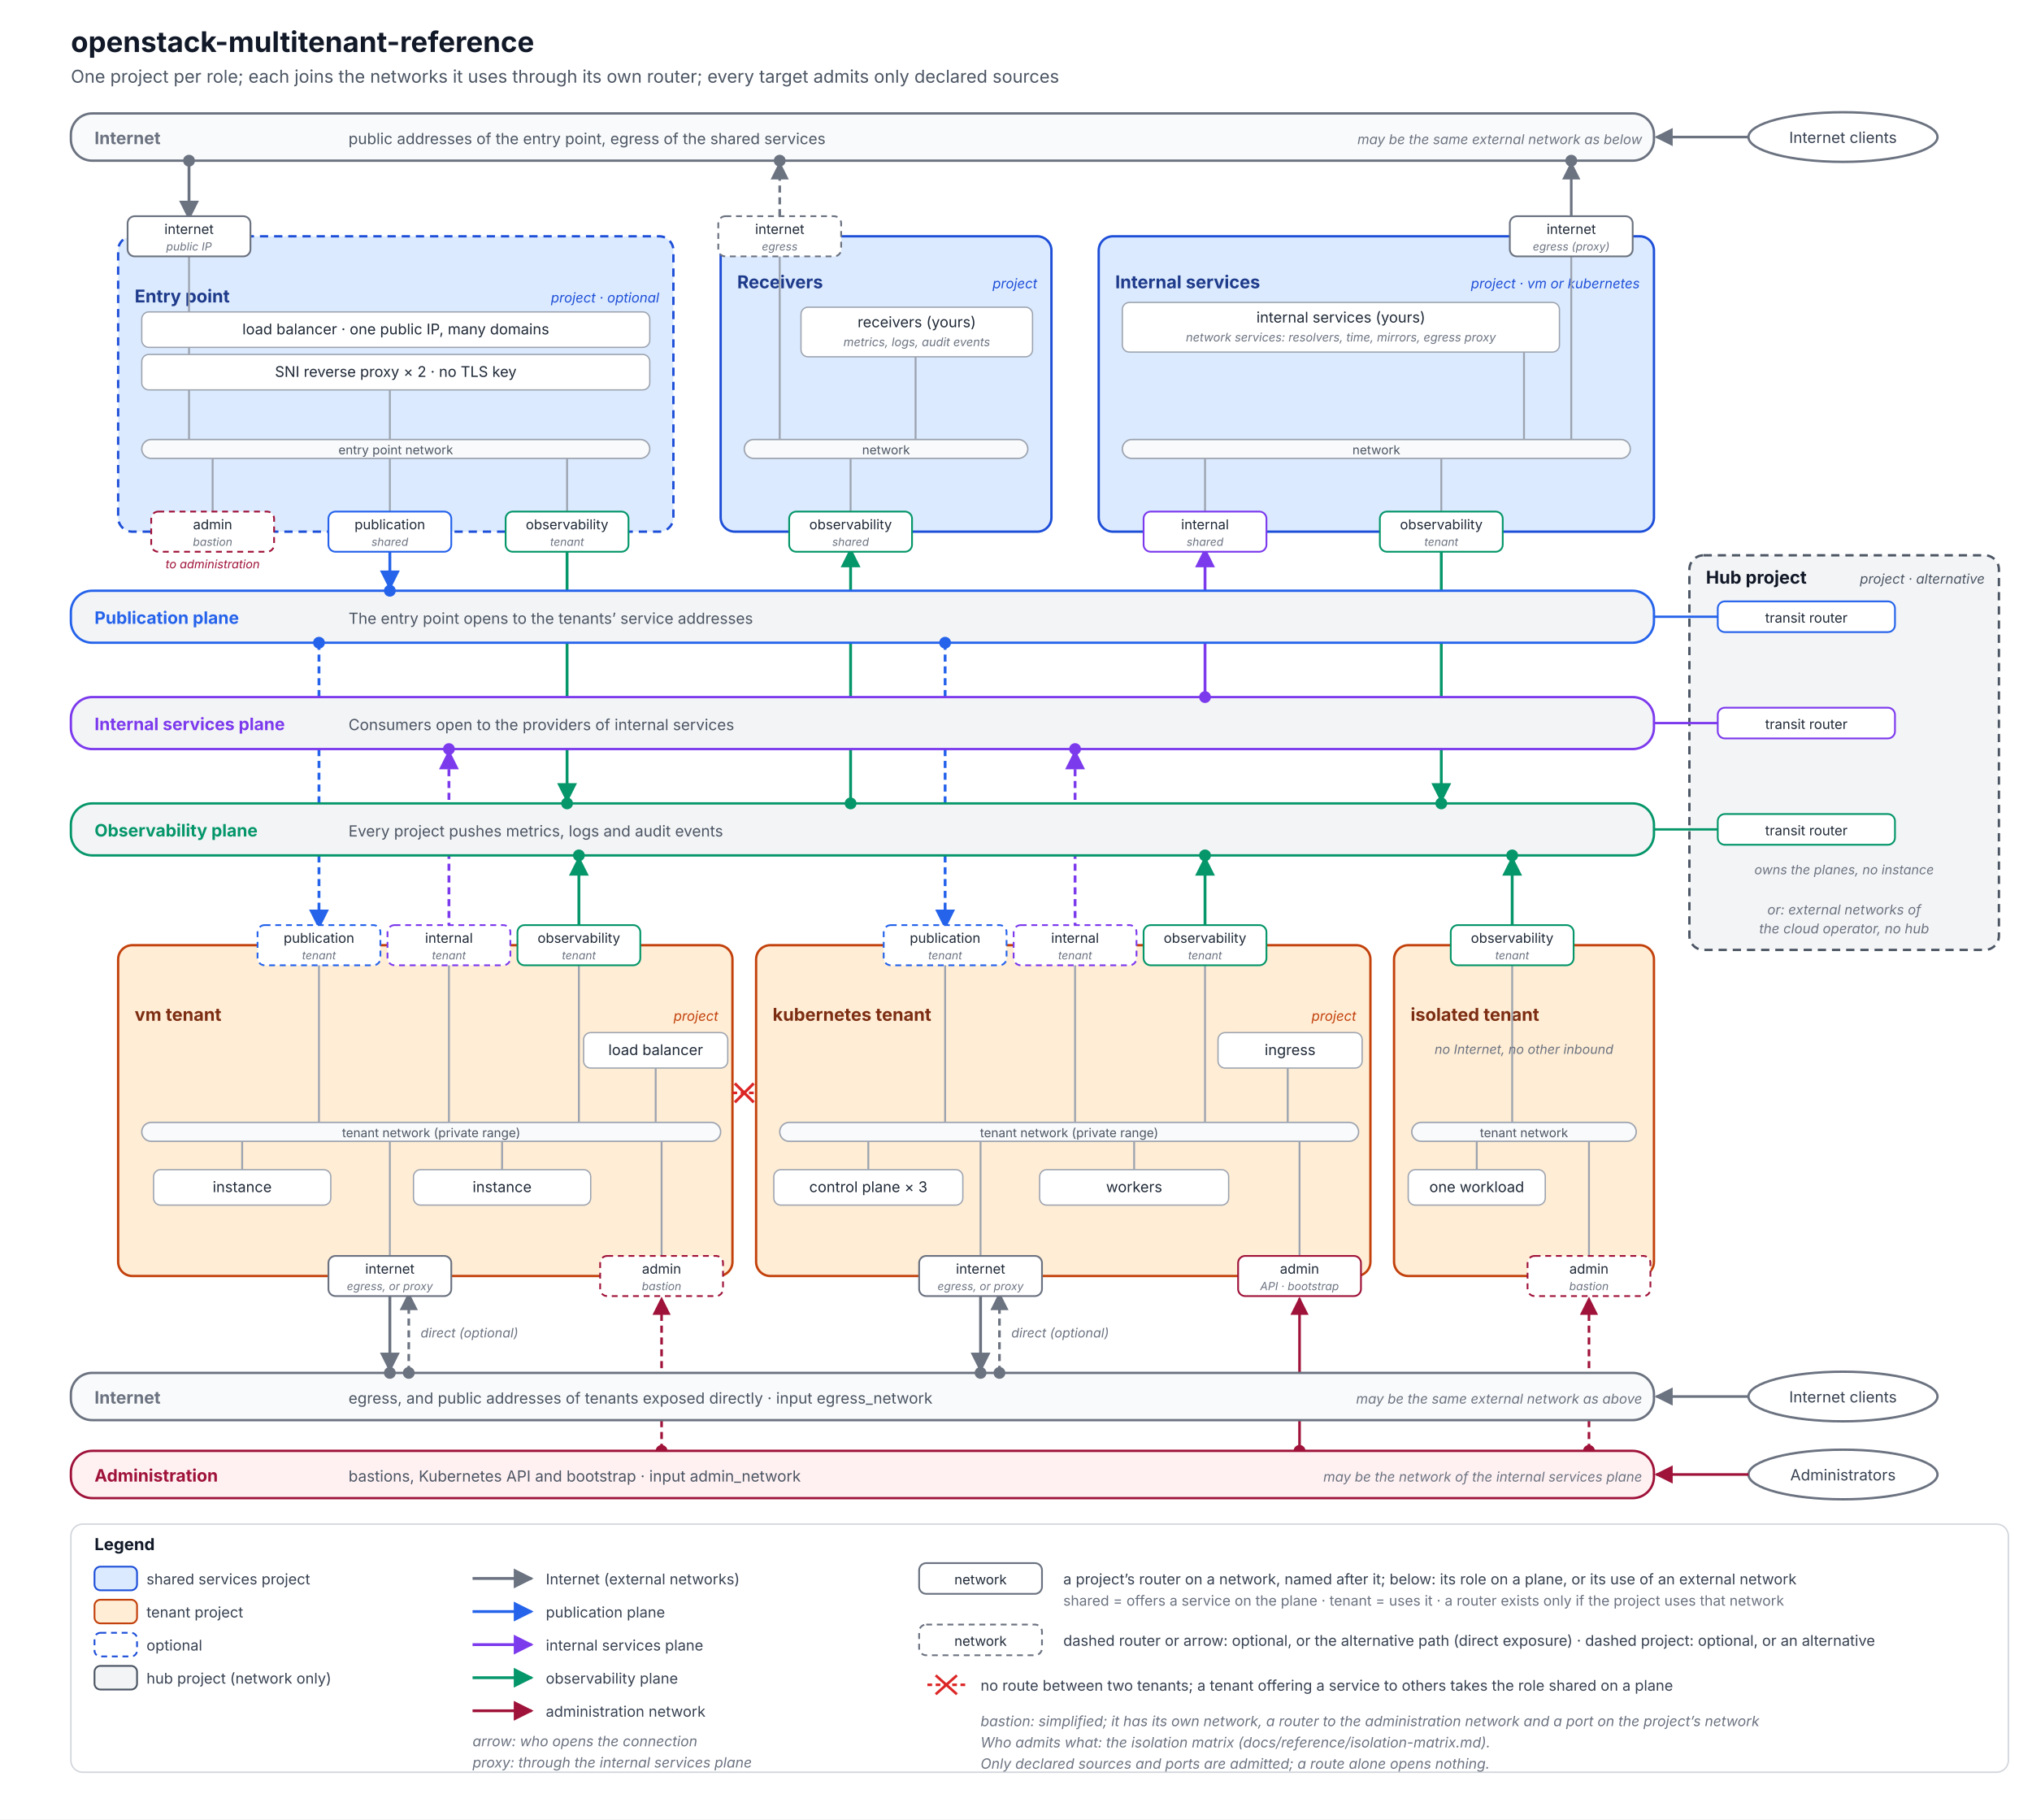
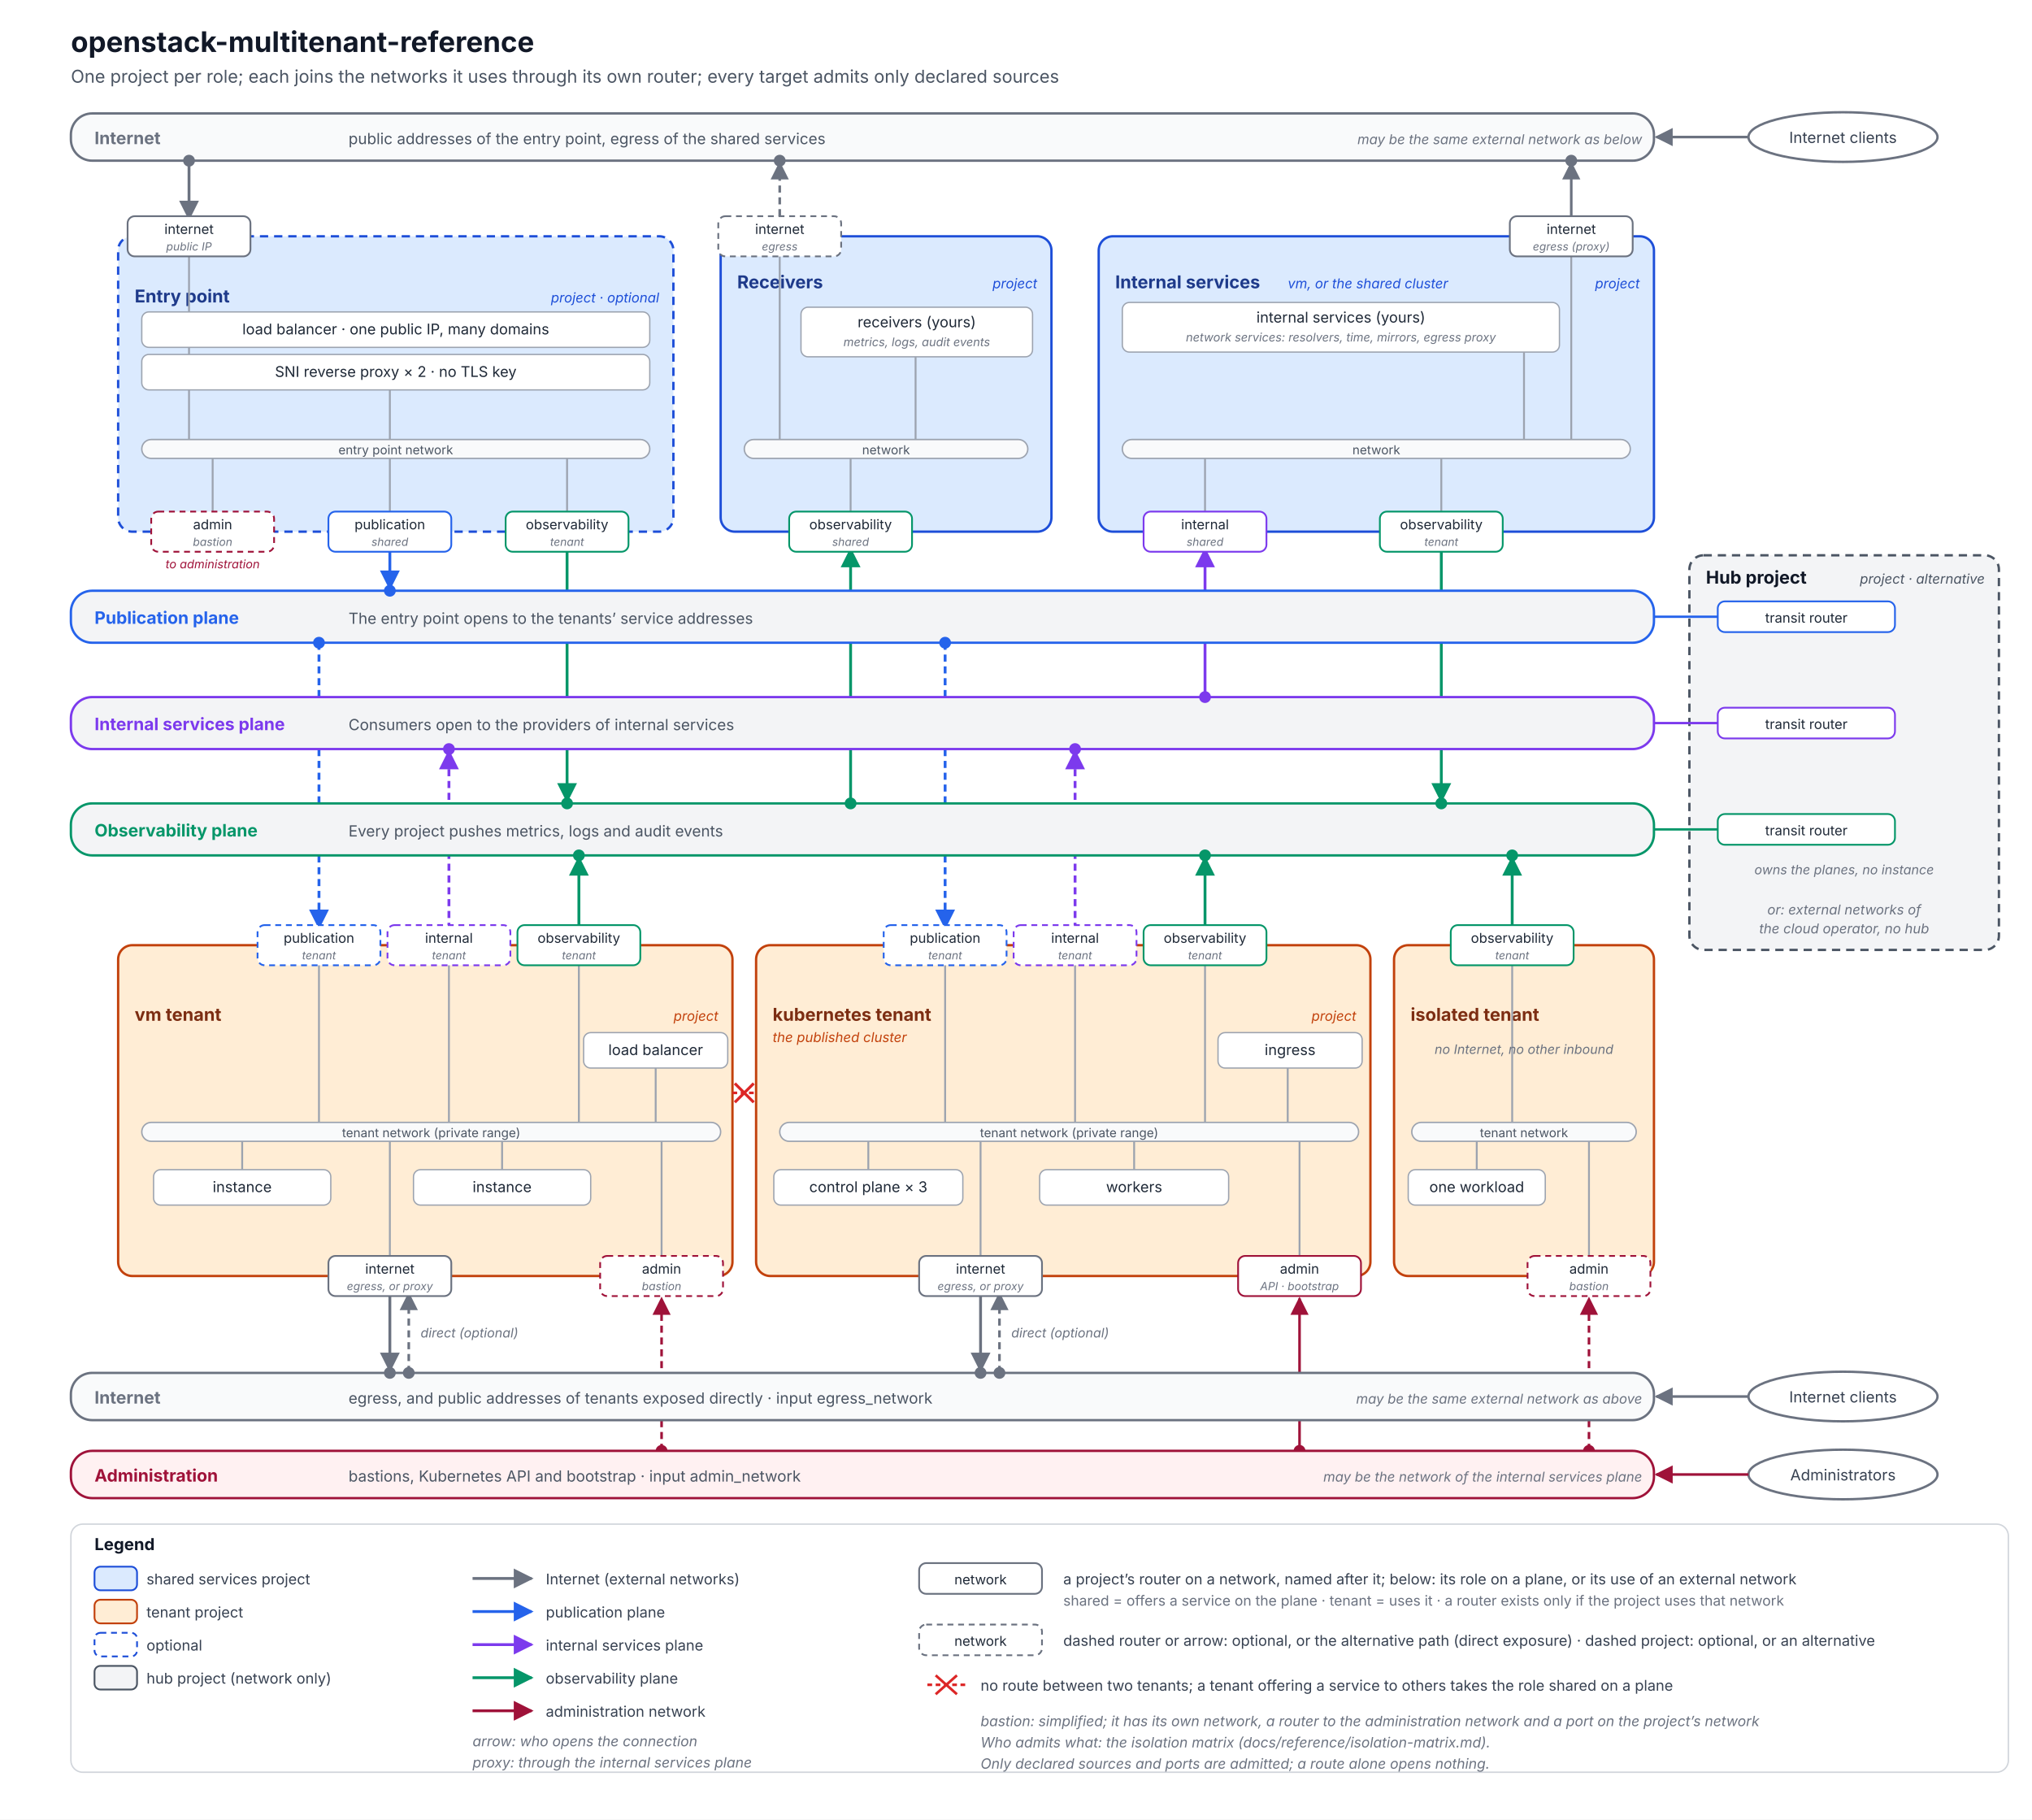
<svg xmlns="http://www.w3.org/2000/svg" viewBox="0 0 1720 1540" width="1720" height="1540" font-family="Inter,'Segoe UI',Helvetica,Arial,'DejaVu Sans',sans-serif">
  <defs>
    <marker id="madm" viewBox="0 0 10 10" refX="9" refY="5" markerWidth="7" markerHeight="7" orient="auto-start-reverse">
      <path d="M0,0 L10,5 L0,10 z" fill="#9f1239" />
    </marker>
    <marker id="mnet" viewBox="0 0 10 10" refX="9" refY="5" markerWidth="7" markerHeight="7" orient="auto-start-reverse">
      <path d="M0,0 L10,5 L0,10 z" fill="#6b7280" />
    </marker>
    <marker id="mpub" viewBox="0 0 10 10" refX="9" refY="5" markerWidth="7" markerHeight="7" orient="auto-start-reverse">
      <path d="M0,0 L10,5 L0,10 z" fill="#2563eb" />
    </marker>
    <marker id="mint" viewBox="0 0 10 10" refX="9" refY="5" markerWidth="7" markerHeight="7" orient="auto-start-reverse">
      <path d="M0,0 L10,5 L0,10 z" fill="#7c3aed" />
    </marker>
    <marker id="mobs" viewBox="0 0 10 10" refX="9" refY="5" markerWidth="7" markerHeight="7" orient="auto-start-reverse">
      <path d="M0,0 L10,5 L0,10 z" fill="#059669" />
    </marker>
    <marker id="mlan" viewBox="0 0 10 10" refX="9" refY="5" markerWidth="7" markerHeight="7" orient="auto-start-reverse">
      <path d="M0,0 L10,5 L0,10 z" fill="#9ca3af" />
    </marker>
    <marker id="mr" viewBox="0 0 10 10" refX="9" refY="5" markerWidth="7" markerHeight="7" orient="auto-start-reverse">
      <path d="M0,0 L10,5 L0,10 z" fill="#dc2626" />
    </marker>
  </defs>
  <rect width="1720" height="1540" fill="#ffffff" />
  <text x="60" y="44" font-size="24" fill="#111827" font-weight="bold" text-anchor="start">openstack-multitenant-reference</text>
  <text x="60" y="70" font-size="15" fill="#4b5563" font-weight="normal" text-anchor="start">One project per role; each joins the networks it uses through its own router; every target admits only declared sources</text>
  <line x1="330" y1="463" x2="330" y2="498" stroke="#2563eb" stroke-width="2.4" marker-end="url(#mpub)" />
  <line x1="480" y1="463" x2="480" y2="678" stroke="#059669" stroke-width="2.4" marker-end="url(#mobs)" />
  <line x1="720" y1="680" x2="720" y2="465" stroke="#059669" stroke-width="2.4" marker-end="url(#mobs)" />
  <line x1="1020" y1="590" x2="1020" y2="465" stroke="#7c3aed" stroke-width="2.4" marker-end="url(#mint)" />
  <line x1="1220" y1="463" x2="1220" y2="678" stroke="#059669" stroke-width="2.4" marker-end="url(#mobs)" />
  <line x1="270" y1="544" x2="270" y2="785" stroke="#2563eb" stroke-width="2.4" stroke-dasharray="6 4" marker-end="url(#mpub)" />
  <line x1="380" y1="787" x2="380" y2="636" stroke="#7c3aed" stroke-width="2.4" stroke-dasharray="6 4" marker-end="url(#mint)" />
  <line x1="490" y1="787" x2="490" y2="726" stroke="#059669" stroke-width="2.4" marker-end="url(#mobs)" />
  <line x1="800" y1="544" x2="800" y2="785" stroke="#2563eb" stroke-width="2.4" stroke-dasharray="6 4" marker-end="url(#mpub)" />
  <line x1="910" y1="787" x2="910" y2="636" stroke="#7c3aed" stroke-width="2.4" stroke-dasharray="6 4" marker-end="url(#mint)" />
  <line x1="1020" y1="787" x2="1020" y2="726" stroke="#059669" stroke-width="2.4" marker-end="url(#mobs)" />
  <line x1="1280" y1="787" x2="1280" y2="726" stroke="#059669" stroke-width="2.4" marker-end="url(#mobs)" />
  <rect x="60" y="96" width="1340" height="40" rx="18" fill="#f9fafb" stroke="#6b7280" stroke-width="2" />
  <text x="80" y="122" font-size="14.5" fill="#6b7280" font-weight="bold" text-anchor="start">Internet</text>
  <text x="295" y="122" font-size="13" fill="#4b5563" font-weight="normal" text-anchor="start">public addresses of the entry point, egress of the shared services</text>
  <line x1="560" y1="1228" x2="560" y2="1099" stroke="#9f1239" stroke-width="2.2" stroke-dasharray="6 4" marker-end="url(#madm)" />
  <circle cx="560" cy="1228" r="5" fill="#9f1239" />
  <line x1="1100" y1="1228" x2="1100" y2="1099" stroke="#9f1239" stroke-width="2.2" marker-end="url(#madm)" />
  <circle cx="1100" cy="1228" r="5" fill="#9f1239" />
  <line x1="1345" y1="1228" x2="1345" y2="1099" stroke="#9f1239" stroke-width="2.2" stroke-dasharray="6 4" marker-end="url(#madm)" />
  <circle cx="1345" cy="1228" r="5" fill="#9f1239" />
  <rect x="60" y="1162" width="1340" height="40" rx="18" fill="#f9fafb" stroke="#6b7280" stroke-width="2" />
  <text x="80" y="1188" font-size="14.5" fill="#6b7280" font-weight="bold" text-anchor="start">Internet</text>
  <text x="295" y="1188" font-size="13" fill="#4b5563" font-weight="normal" text-anchor="start">egress, and public addresses of tenants exposed directly · input egress_network</text>
  <text x="1390" y="122" font-size="11.5" fill="#6b7280" font-weight="normal" text-anchor="end" font-style="italic">may be the same external network as below</text>
  <text x="1390" y="1188" font-size="11.5" fill="#6b7280" font-weight="normal" text-anchor="end" font-style="italic">may be the same external network as above</text>
  <ellipse cx="1560" cy="116" rx="80" ry="21" fill="#ffffff" stroke="#6b7280" stroke-width="2" />
  <text x="1560" y="121" font-size="13" fill="#374151" font-weight="normal" text-anchor="middle">Internet clients</text>
  <line x1="1480" y1="116" x2="1402" y2="116" stroke="#6b7280" stroke-width="2.2" marker-end="url(#mnet)" />
  <ellipse cx="1560" cy="1182" rx="80" ry="21" fill="#ffffff" stroke="#6b7280" stroke-width="2" />
  <text x="1560" y="1187" font-size="13" fill="#374151" font-weight="normal" text-anchor="middle">Internet clients</text>
  <line x1="1480" y1="1182" x2="1402" y2="1182" stroke="#6b7280" stroke-width="2.2" marker-end="url(#mnet)" />
  <line x1="660" y1="183" x2="660" y2="138" stroke="#6b7280" stroke-width="2.2" stroke-dasharray="6 4" marker-end="url(#mnet)" />
  <circle cx="660" cy="136" r="5" fill="#6b7280" />
  <line x1="1330" y1="183" x2="1330" y2="138" stroke="#6b7280" stroke-width="2.2" marker-end="url(#mnet)" />
  <circle cx="1330" cy="136" r="5" fill="#6b7280" />
  <line x1="160" y1="136" x2="160" y2="185" stroke="#6b7280" stroke-width="2.4" marker-end="url(#mnet)" />
  <circle cx="160" cy="136" r="5" fill="#6b7280" />
  <line x1="330" y1="1093" x2="330" y2="1160" stroke="#6b7280" stroke-width="2.4" marker-end="url(#mnet)" />
  <circle cx="330" cy="1162" r="5" fill="#6b7280" />
  <line x1="830" y1="1093" x2="830" y2="1160" stroke="#6b7280" stroke-width="2.4" marker-end="url(#mnet)" />
  <circle cx="830" cy="1162" r="5" fill="#6b7280" />
  <rect x="60" y="1228" width="1340" height="40" rx="18" fill="#fff1f2" stroke="#9f1239" stroke-width="2" />
  <text x="80" y="1254" font-size="14.5" fill="#9f1239" font-weight="bold" text-anchor="start">Administration</text>
  <text x="295" y="1254" font-size="13" fill="#4b5563" font-weight="normal" text-anchor="start">bastions, Kubernetes API and bootstrap · input admin_network</text>
  <text x="1390" y="1254" font-size="11.5" fill="#6b7280" font-weight="normal" text-anchor="end" font-style="italic">may be the network of the internal services plane</text>
  <ellipse cx="1560" cy="1248" rx="80" ry="21" fill="#ffffff" stroke="#6b7280" stroke-width="2" />
  <text x="1560" y="1253" font-size="13" fill="#374151" font-weight="normal" text-anchor="middle">Administrators</text>
  <line x1="1480" y1="1248" x2="1402" y2="1248" stroke="#9f1239" stroke-width="2.2" marker-end="url(#madm)" />
  <line x1="346" y1="1162" x2="346" y2="1095" stroke="#6b7280" stroke-width="2.2" stroke-dasharray="6 4" marker-end="url(#mnet)" />
  <circle cx="346" cy="1162" r="5" fill="#6b7280" />
  <text x="356" y="1132" font-size="11" fill="#6b7280" font-weight="normal" text-anchor="start" font-style="italic">direct (optional)</text>
  <line x1="846" y1="1162" x2="846" y2="1095" stroke="#6b7280" stroke-width="2.2" stroke-dasharray="6 4" marker-end="url(#mnet)" />
  <circle cx="846" cy="1162" r="5" fill="#6b7280" />
  <text x="856" y="1132" font-size="11" fill="#6b7280" font-weight="normal" text-anchor="start" font-style="italic">direct (optional)</text>
  <rect x="60" y="500" width="1340" height="44" rx="18" fill="#f3f4f6" stroke="#2563eb" stroke-width="2" />
  <text x="80" y="528" font-size="14.5" fill="#2563eb" font-weight="bold" text-anchor="start">Publication plane</text>
  <text x="295" y="528" font-size="13" fill="#4b5563" font-weight="normal" text-anchor="start">The entry point opens to the tenants’ service addresses</text>
  <rect x="60" y="590" width="1340" height="44" rx="18" fill="#f3f4f6" stroke="#7c3aed" stroke-width="2" />
  <text x="80" y="618" font-size="14.5" fill="#7c3aed" font-weight="bold" text-anchor="start">Internal services plane</text>
  <text x="295" y="618" font-size="13" fill="#4b5563" font-weight="normal" text-anchor="start">Consumers open to the providers of internal services</text>
  <rect x="60" y="680" width="1340" height="44" rx="18" fill="#f3f4f6" stroke="#059669" stroke-width="2" />
  <text x="80" y="708" font-size="14.5" fill="#059669" font-weight="bold" text-anchor="start">Observability plane</text>
  <text x="295" y="708" font-size="13" fill="#4b5563" font-weight="normal" text-anchor="start">Every project pushes metrics, logs and audit events</text>
  <circle cx="330" cy="500" r="5" fill="#2563eb" />
  <circle cx="480" cy="680" r="5" fill="#059669" />
  <circle cx="720" cy="680" r="5" fill="#059669" />
  <circle cx="1020" cy="590" r="5" fill="#7c3aed" />
  <circle cx="1220" cy="680" r="5" fill="#059669" />
  <circle cx="270" cy="544" r="5" fill="#2563eb" />
  <circle cx="380" cy="634" r="5" fill="#7c3aed" />
  <circle cx="490" cy="724" r="5" fill="#059669" />
  <circle cx="800" cy="544" r="5" fill="#2563eb" />
  <circle cx="910" cy="634" r="5" fill="#7c3aed" />
  <circle cx="1020" cy="724" r="5" fill="#059669" />
  <circle cx="1280" cy="724" r="5" fill="#059669" />
  <rect x="1430" y="470" width="262" height="334" rx="12" fill="#f3f4f6" stroke="#4b5563" stroke-width="2" stroke-dasharray="7 5" />
  <text x="1444" y="494" font-size="15" fill="#111827" font-weight="bold" text-anchor="start">Hub project</text>
  <text x="1680" y="494" font-size="11.5" fill="#4b5563" font-weight="normal" text-anchor="end" font-style="italic">project · alternative</text>
  <line x1="1400" y1="522.0" x2="1454" y2="522.0" stroke="#2563eb" stroke-width="2" />
  <rect x="1454" y="509.0" width="150" height="26" rx="6" fill="#ffffff" stroke="#2563eb" stroke-width="1.5" />
  <text x="1529" y="527.0" font-size="11.5" fill="#1f2937" font-weight="normal" text-anchor="middle">transit router</text>
  <line x1="1400" y1="612.0" x2="1454" y2="612.0" stroke="#7c3aed" stroke-width="2" />
  <rect x="1454" y="599.0" width="150" height="26" rx="6" fill="#ffffff" stroke="#7c3aed" stroke-width="1.5" />
  <text x="1529" y="617.0" font-size="11.5" fill="#1f2937" font-weight="normal" text-anchor="middle">transit router</text>
  <line x1="1400" y1="702.0" x2="1454" y2="702.0" stroke="#059669" stroke-width="2" />
  <rect x="1454" y="689.0" width="150" height="26" rx="6" fill="#ffffff" stroke="#059669" stroke-width="1.5" />
  <text x="1529" y="707.0" font-size="11.5" fill="#1f2937" font-weight="normal" text-anchor="middle">transit router</text>
  <text x="1561" y="740" font-size="11" fill="#6b7280" font-weight="normal" text-anchor="middle" font-style="italic">owns the planes, no instance</text>
  <text x="1561" y="774" font-size="11.5" fill="#6b7280" font-weight="normal" text-anchor="middle" font-style="italic">or: external networks of</text>
  <text x="1561" y="790" font-size="11.5" fill="#6b7280" font-weight="normal" text-anchor="middle" font-style="italic">the cloud operator, no hub</text>
  <rect x="100" y="200" width="470" height="250" rx="12" fill="#dbeafe" stroke="#1d4ed8" stroke-width="2" stroke-dasharray="7 5" />
  <text x="114" y="256" font-size="15" fill="#1e3a8a" font-weight="bold" text-anchor="start">Entry point</text>
  <text x="558" y="256" font-size="11.5" fill="#1d4ed8" font-weight="normal" text-anchor="end" font-style="italic">project · optional</text>
  <line x1="160" y1="213" x2="160" y2="372" stroke="#9ca3af" stroke-width="1.6" />
  <rect x="120" y="264" width="430" height="30" rx="6" fill="#ffffff" stroke="#9ca3af" stroke-width="1.1" />
  <text x="335.0" y="283.0" font-size="12.5" fill="#1f2937" text-anchor="middle">load balancer · one public IP, many domains</text>
  <rect x="120" y="300" width="430" height="30" rx="6" fill="#ffffff" stroke="#9ca3af" stroke-width="1.1" />
  <text x="335.0" y="319.0" font-size="12.5" fill="#1f2937" text-anchor="middle">SNI reverse proxy × 2 · no TLS key</text>
  <line x1="330" y1="330" x2="330" y2="372" stroke="#9ca3af" stroke-width="1.6" />
  <rect x="120" y="372" width="430" height="16" rx="8" fill="#f9fafb" stroke="#9ca3af" stroke-width="1.2" />
  <text x="335.0" y="384.5" font-size="10.5" fill="#4b5563" font-weight="normal" text-anchor="middle">entry point network</text>
  <line x1="330" y1="388" x2="330" y2="437" stroke="#9ca3af" stroke-width="1.6" />
  <line x1="480" y1="388" x2="480" y2="437" stroke="#9ca3af" stroke-width="1.6" />
  <rect x="610" y="200" width="280" height="250" rx="12" fill="#dbeafe" stroke="#1d4ed8" stroke-width="2" />
  <text x="624" y="244" font-size="15" fill="#1e3a8a" font-weight="bold" text-anchor="start">Receivers</text>
  <text x="878" y="244" font-size="11.5" fill="#1d4ed8" font-weight="normal" text-anchor="end" font-style="italic">project</text>
  <line x1="775" y1="302" x2="775" y2="372" stroke="#9ca3af" stroke-width="1.6" />
  <rect x="678" y="260" width="196" height="42" rx="6" fill="#ffffff" stroke="#9ca3af" stroke-width="1.1" />
  <text x="776.0" y="277.0" font-size="12.5" fill="#1f2937" text-anchor="middle">receivers (yours)</text>
  <text x="776.0" y="293.0" font-size="10" fill="#6b7280" text-anchor="middle" font-style="italic">metrics, logs, audit events</text>
  <rect x="630" y="372" width="240" height="16" rx="8" fill="#f9fafb" stroke="#9ca3af" stroke-width="1.2" />
  <text x="750.0" y="384.5" font-size="10.5" fill="#4b5563" font-weight="normal" text-anchor="middle">network</text>
  <line x1="720" y1="388" x2="720" y2="437" stroke="#9ca3af" stroke-width="1.6" />
  <rect x="930" y="200" width="470" height="250" rx="12" fill="#dbeafe" stroke="#1d4ed8" stroke-width="2" />
  <text x="944" y="244" font-size="15" fill="#1e3a8a" font-weight="bold" text-anchor="start">Internal services</text>
-   <text x="1388" y="244" font-size="11.5" fill="#1d4ed8" font-weight="normal" text-anchor="end" font-style="italic">project · vm or kubernetes</text>
+   <text x="1388" y="244" font-size="11.5" fill="#1d4ed8" font-weight="normal" text-anchor="end" font-style="italic">project</text>
+   <text x="1090" y="244" font-size="11.5" fill="#1d4ed8" font-weight="normal" text-anchor="start" font-style="italic">vm, or the shared cluster</text>
  <line x1="1290" y1="298" x2="1290" y2="372" stroke="#9ca3af" stroke-width="1.6" />
  <rect x="950" y="256" width="370" height="42" rx="6" fill="#ffffff" stroke="#9ca3af" stroke-width="1.1" />
  <text x="1135.0" y="273.0" font-size="12.5" fill="#1f2937" text-anchor="middle">internal services (yours)</text>
  <text x="1135.0" y="289.0" font-size="10" fill="#6b7280" text-anchor="middle" font-style="italic">network services: resolvers, time, mirrors, egress proxy</text>
  <rect x="950" y="372" width="430" height="16" rx="8" fill="#f9fafb" stroke="#9ca3af" stroke-width="1.2" />
  <text x="1165.0" y="384.5" font-size="10.5" fill="#4b5563" font-weight="normal" text-anchor="middle">network</text>
  <line x1="1020" y1="388" x2="1020" y2="437" stroke="#9ca3af" stroke-width="1.6" />
  <line x1="1220" y1="388" x2="1220" y2="437" stroke="#9ca3af" stroke-width="1.6" />
  <rect x="108.0" y="183" width="104" height="34" rx="6" fill="#ffffff" stroke="#6b7280" stroke-width="1.5" />
  <text x="160" y="198" font-size="11.5" fill="#1f2937" font-weight="normal" text-anchor="middle">internet</text>
  <text x="160" y="212" font-size="9.5" fill="#6b7280" font-weight="normal" text-anchor="middle" font-style="italic">public IP</text>
  <line x1="180" y1="388" x2="180" y2="433" stroke="#9ca3af" stroke-width="1.6" />
  <rect x="128.0" y="433" width="104" height="34" rx="6" fill="#ffffff" stroke="#9f1239" stroke-width="1.5" stroke-dasharray="5 4" />
  <text x="180" y="448" font-size="11.5" fill="#1f2937" font-weight="normal" text-anchor="middle">admin</text>
  <text x="180" y="462" font-size="9.5" fill="#6b7280" font-weight="normal" text-anchor="middle" font-style="italic">bastion</text>
  <text x="180" y="481" font-size="10" fill="#9f1239" font-weight="normal" text-anchor="middle" font-style="italic">to administration</text>
  <line x1="660" y1="217" x2="660" y2="372" stroke="#9ca3af" stroke-width="1.6" />
  <line x1="1330" y1="217" x2="1330" y2="372" stroke="#9ca3af" stroke-width="1.6" />
  <rect x="608.0" y="183" width="104" height="34" rx="6" fill="#ffffff" stroke="#6b7280" stroke-width="1.5" stroke-dasharray="5 4" />
  <text x="660" y="198" font-size="11.5" fill="#1f2937" font-weight="normal" text-anchor="middle">internet</text>
  <text x="660" y="212" font-size="9.5" fill="#6b7280" font-weight="normal" text-anchor="middle" font-style="italic">egress</text>
  <rect x="1278.0" y="183" width="104" height="34" rx="6" fill="#ffffff" stroke="#6b7280" stroke-width="1.5" />
  <text x="1330" y="198" font-size="11.5" fill="#1f2937" font-weight="normal" text-anchor="middle">internet</text>
  <text x="1330" y="212" font-size="9.5" fill="#6b7280" font-weight="normal" text-anchor="middle" font-style="italic">egress (proxy)</text>
  <rect x="100" y="800" width="520" height="280" rx="12" fill="#ffedd5" stroke="#c2410c" stroke-width="2" />
  <text x="114" y="864" font-size="15" fill="#7c2d12" font-weight="bold" text-anchor="start">vm tenant</text>
  <text x="608" y="864" font-size="11.5" fill="#c2410c" font-weight="normal" text-anchor="end" font-style="italic">project</text>
  <line x1="555" y1="904" x2="555" y2="950" stroke="#9ca3af" stroke-width="1.6" />
  <rect x="494" y="874" width="122" height="30" rx="6" fill="#ffffff" stroke="#9ca3af" stroke-width="1.1" />
  <text x="555.0" y="893.0" font-size="12.5" fill="#1f2937" text-anchor="middle">load balancer</text>
  <rect x="120" y="950" width="490" height="16" rx="8" fill="#f9fafb" stroke="#9ca3af" stroke-width="1.2" />
  <text x="365.0" y="962.5" font-size="10.5" fill="#4b5563" font-weight="normal" text-anchor="middle">tenant network (private range)</text>
  <line x1="270" y1="813" x2="270" y2="950" stroke="#9ca3af" stroke-width="1.6" />
  <line x1="380" y1="813" x2="380" y2="950" stroke="#9ca3af" stroke-width="1.6" />
  <line x1="490" y1="813" x2="490" y2="950" stroke="#9ca3af" stroke-width="1.6" />
  <line x1="205" y1="966" x2="205" y2="990" stroke="#9ca3af" stroke-width="1.6" />
  <line x1="425" y1="966" x2="425" y2="990" stroke="#9ca3af" stroke-width="1.6" />
  <rect x="130" y="990" width="150" height="30" rx="6" fill="#ffffff" stroke="#9ca3af" stroke-width="1.1" />
  <text x="205.0" y="1009.0" font-size="12.5" fill="#1f2937" text-anchor="middle">instance</text>
  <rect x="350" y="990" width="150" height="30" rx="6" fill="#ffffff" stroke="#9ca3af" stroke-width="1.1" />
  <text x="425.0" y="1009.0" font-size="12.5" fill="#1f2937" text-anchor="middle">instance</text>
  <line x1="330" y1="966" x2="330" y2="1067" stroke="#9ca3af" stroke-width="1.6" />
  <line x1="560" y1="966" x2="560" y2="1063" stroke="#9ca3af" stroke-width="1.6" />
  <rect x="640" y="800" width="520" height="280" rx="12" fill="#ffedd5" stroke="#c2410c" stroke-width="2" />
  <text x="654" y="864" font-size="15" fill="#7c2d12" font-weight="bold" text-anchor="start">kubernetes tenant</text>
  <text x="1148" y="864" font-size="11.5" fill="#c2410c" font-weight="normal" text-anchor="end" font-style="italic">project</text>
+   <text x="654" y="882" font-size="11.5" fill="#c2410c" font-weight="normal" text-anchor="start" font-style="italic">the published cluster</text>
  <line x1="1090" y1="904" x2="1090" y2="950" stroke="#9ca3af" stroke-width="1.6" />
  <rect x="1031" y="874" width="122" height="30" rx="6" fill="#ffffff" stroke="#9ca3af" stroke-width="1.1" />
  <text x="1092.0" y="893.0" font-size="12.5" fill="#1f2937" text-anchor="middle">ingress</text>
  <rect x="660" y="950" width="490" height="16" rx="8" fill="#f9fafb" stroke="#9ca3af" stroke-width="1.2" />
  <text x="905.0" y="962.5" font-size="10.5" fill="#4b5563" font-weight="normal" text-anchor="middle">tenant network (private range)</text>
  <line x1="800" y1="813" x2="800" y2="950" stroke="#9ca3af" stroke-width="1.6" />
  <line x1="910" y1="813" x2="910" y2="950" stroke="#9ca3af" stroke-width="1.6" />
  <line x1="1020" y1="813" x2="1020" y2="950" stroke="#9ca3af" stroke-width="1.6" />
  <line x1="735" y1="966" x2="735" y2="990" stroke="#9ca3af" stroke-width="1.6" />
  <line x1="960" y1="966" x2="960" y2="990" stroke="#9ca3af" stroke-width="1.6" />
  <rect x="655" y="990" width="160" height="30" rx="6" fill="#ffffff" stroke="#9ca3af" stroke-width="1.1" />
  <text x="735.0" y="1009.0" font-size="12.5" fill="#1f2937" text-anchor="middle">control plane × 3</text>
  <rect x="880" y="990" width="160" height="30" rx="6" fill="#ffffff" stroke="#9ca3af" stroke-width="1.1" />
  <text x="960.0" y="1009.0" font-size="12.5" fill="#1f2937" text-anchor="middle">workers</text>
  <line x1="830" y1="966" x2="830" y2="1067" stroke="#9ca3af" stroke-width="1.6" />
  <line x1="1100" y1="966" x2="1100" y2="1063" stroke="#9ca3af" stroke-width="1.6" />
  <rect x="1180" y="800" width="220" height="280" rx="12" fill="#ffedd5" stroke="#c2410c" stroke-width="2" />
  <text x="1194" y="864" font-size="15" fill="#7c2d12" font-weight="bold" text-anchor="start">isolated tenant</text>
  <rect x="1195" y="950" width="190" height="16" rx="8" fill="#f9fafb" stroke="#9ca3af" stroke-width="1.2" />
  <text x="1290.0" y="962.5" font-size="10.5" fill="#4b5563" font-weight="normal" text-anchor="middle">tenant network</text>
  <line x1="1280" y1="813" x2="1280" y2="950" stroke="#9ca3af" stroke-width="1.6" />
  <line x1="1345" y1="966" x2="1345" y2="1063" stroke="#9ca3af" stroke-width="1.6" />
  <line x1="1250" y1="966" x2="1250" y2="990" stroke="#9ca3af" stroke-width="1.6" />
  <rect x="1192" y="990" width="116" height="30" rx="6" fill="#ffffff" stroke="#9ca3af" stroke-width="1.1" />
  <text x="1250.0" y="1009.0" font-size="12.5" fill="#1f2937" text-anchor="middle">one workload</text>
  <text x="1290" y="892" font-size="11" fill="#6b7280" font-weight="normal" text-anchor="middle" font-style="italic">no Internet, no other inbound</text>
  <rect x="278.0" y="433" width="104" height="34" rx="6" fill="#ffffff" stroke="#2563eb" stroke-width="1.5" />
  <text x="330" y="448" font-size="11.5" fill="#1f2937" font-weight="normal" text-anchor="middle">publication</text>
  <text x="330" y="462" font-size="9.5" fill="#6b7280" font-weight="normal" text-anchor="middle" font-style="italic">shared</text>
  <rect x="428.0" y="433" width="104" height="34" rx="6" fill="#ffffff" stroke="#059669" stroke-width="1.5" />
  <text x="480" y="448" font-size="11.5" fill="#1f2937" font-weight="normal" text-anchor="middle">observability</text>
  <text x="480" y="462" font-size="9.5" fill="#6b7280" font-weight="normal" text-anchor="middle" font-style="italic">tenant</text>
  <rect x="668.0" y="433" width="104" height="34" rx="6" fill="#ffffff" stroke="#059669" stroke-width="1.5" />
  <text x="720" y="448" font-size="11.5" fill="#1f2937" font-weight="normal" text-anchor="middle">observability</text>
  <text x="720" y="462" font-size="9.5" fill="#6b7280" font-weight="normal" text-anchor="middle" font-style="italic">shared</text>
  <rect x="968.0" y="433" width="104" height="34" rx="6" fill="#ffffff" stroke="#7c3aed" stroke-width="1.5" />
  <text x="1020" y="448" font-size="11.5" fill="#1f2937" font-weight="normal" text-anchor="middle">internal</text>
  <text x="1020" y="462" font-size="9.5" fill="#6b7280" font-weight="normal" text-anchor="middle" font-style="italic">shared</text>
  <rect x="1168.0" y="433" width="104" height="34" rx="6" fill="#ffffff" stroke="#059669" stroke-width="1.5" />
  <text x="1220" y="448" font-size="11.5" fill="#1f2937" font-weight="normal" text-anchor="middle">observability</text>
  <text x="1220" y="462" font-size="9.5" fill="#6b7280" font-weight="normal" text-anchor="middle" font-style="italic">tenant</text>
  <rect x="218.0" y="783" width="104" height="34" rx="6" fill="#ffffff" stroke="#2563eb" stroke-width="1.5" stroke-dasharray="5 4" />
  <text x="270" y="798" font-size="11.5" fill="#1f2937" font-weight="normal" text-anchor="middle">publication</text>
  <text x="270" y="812" font-size="9.5" fill="#6b7280" font-weight="normal" text-anchor="middle" font-style="italic">tenant</text>
  <rect x="328.0" y="783" width="104" height="34" rx="6" fill="#ffffff" stroke="#7c3aed" stroke-width="1.5" stroke-dasharray="5 4" />
  <text x="380" y="798" font-size="11.5" fill="#1f2937" font-weight="normal" text-anchor="middle">internal</text>
  <text x="380" y="812" font-size="9.5" fill="#6b7280" font-weight="normal" text-anchor="middle" font-style="italic">tenant</text>
  <rect x="438.0" y="783" width="104" height="34" rx="6" fill="#ffffff" stroke="#059669" stroke-width="1.5" />
  <text x="490" y="798" font-size="11.5" fill="#1f2937" font-weight="normal" text-anchor="middle">observability</text>
  <text x="490" y="812" font-size="9.5" fill="#6b7280" font-weight="normal" text-anchor="middle" font-style="italic">tenant</text>
  <rect x="748.0" y="783" width="104" height="34" rx="6" fill="#ffffff" stroke="#2563eb" stroke-width="1.5" stroke-dasharray="5 4" />
  <text x="800" y="798" font-size="11.5" fill="#1f2937" font-weight="normal" text-anchor="middle">publication</text>
  <text x="800" y="812" font-size="9.5" fill="#6b7280" font-weight="normal" text-anchor="middle" font-style="italic">tenant</text>
  <rect x="858.0" y="783" width="104" height="34" rx="6" fill="#ffffff" stroke="#7c3aed" stroke-width="1.5" stroke-dasharray="5 4" />
  <text x="910" y="798" font-size="11.5" fill="#1f2937" font-weight="normal" text-anchor="middle">internal</text>
  <text x="910" y="812" font-size="9.5" fill="#6b7280" font-weight="normal" text-anchor="middle" font-style="italic">tenant</text>
  <rect x="968.0" y="783" width="104" height="34" rx="6" fill="#ffffff" stroke="#059669" stroke-width="1.5" />
  <text x="1020" y="798" font-size="11.5" fill="#1f2937" font-weight="normal" text-anchor="middle">observability</text>
  <text x="1020" y="812" font-size="9.5" fill="#6b7280" font-weight="normal" text-anchor="middle" font-style="italic">tenant</text>
  <rect x="1228.0" y="783" width="104" height="34" rx="6" fill="#ffffff" stroke="#059669" stroke-width="1.5" />
  <text x="1280" y="798" font-size="11.5" fill="#1f2937" font-weight="normal" text-anchor="middle">observability</text>
  <text x="1280" y="812" font-size="9.5" fill="#6b7280" font-weight="normal" text-anchor="middle" font-style="italic">tenant</text>
  <rect x="278.0" y="1063" width="104" height="34" rx="6" fill="#ffffff" stroke="#6b7280" stroke-width="1.5" />
  <text x="330" y="1078" font-size="11.5" fill="#1f2937" font-weight="normal" text-anchor="middle">internet</text>
  <text x="330" y="1092" font-size="9.5" fill="#6b7280" font-weight="normal" text-anchor="middle" font-style="italic">egress, or proxy</text>
  <rect x="778.0" y="1063" width="104" height="34" rx="6" fill="#ffffff" stroke="#6b7280" stroke-width="1.5" />
  <text x="830" y="1078" font-size="11.5" fill="#1f2937" font-weight="normal" text-anchor="middle">internet</text>
  <text x="830" y="1092" font-size="9.5" fill="#6b7280" font-weight="normal" text-anchor="middle" font-style="italic">egress, or proxy</text>
  <rect x="508.0" y="1063" width="104" height="34" rx="6" fill="#ffffff" stroke="#9f1239" stroke-width="1.5" stroke-dasharray="5 4" />
  <text x="560" y="1078" font-size="11.5" fill="#1f2937" font-weight="normal" text-anchor="middle">admin</text>
  <text x="560" y="1092" font-size="9.5" fill="#6b7280" font-weight="normal" text-anchor="middle" font-style="italic">bastion</text>
  <rect x="1048.0" y="1063" width="104" height="34" rx="6" fill="#ffffff" stroke="#9f1239" stroke-width="1.5" />
  <text x="1100" y="1078" font-size="11.5" fill="#1f2937" font-weight="normal" text-anchor="middle">admin</text>
  <text x="1100" y="1092" font-size="9.5" fill="#6b7280" font-weight="normal" text-anchor="middle" font-style="italic">API · bootstrap</text>
  <rect x="1293.0" y="1063" width="104" height="34" rx="6" fill="#ffffff" stroke="#9f1239" stroke-width="1.5" stroke-dasharray="5 4" />
  <text x="1345" y="1078" font-size="11.5" fill="#1f2937" font-weight="normal" text-anchor="middle">admin</text>
  <text x="1345" y="1092" font-size="9.5" fill="#6b7280" font-weight="normal" text-anchor="middle" font-style="italic">bastion</text>
  <line x1="620" y1="925" x2="640" y2="925" stroke="#dc2626" stroke-width="2.2" stroke-dasharray="4 3" />
  <line x1="622" y1="917" x2="638" y2="933" stroke="#dc2626" stroke-width="2.4" />
  <line x1="622" y1="933" x2="638" y2="917" stroke="#dc2626" stroke-width="2.4" />
  <rect x="60" y="1290" width="1640" height="210" rx="10" fill="#ffffff" stroke="#d1d5db" stroke-width="1.2" />
  <text x="80" y="1312" font-size="14" fill="#111827" font-weight="bold" text-anchor="start">Legend</text>
  <rect x="80" y="1326" width="36" height="20" rx="5" fill="#dbeafe" stroke="#1d4ed8" stroke-width="1.5" />
  <text x="124" y="1341" font-size="12.5" fill="#374151" font-weight="normal" text-anchor="start">shared services project</text>
  <rect x="80" y="1354" width="36" height="20" rx="5" fill="#ffedd5" stroke="#c2410c" stroke-width="1.5" />
  <text x="124" y="1369" font-size="12.5" fill="#374151" font-weight="normal" text-anchor="start">tenant project</text>
  <rect x="80" y="1382" width="36" height="20" rx="5" fill="#ffffff" stroke="#1d4ed8" stroke-width="1.5" stroke-dasharray="5 4" />
  <text x="124" y="1397" font-size="12.5" fill="#374151" font-weight="normal" text-anchor="start">optional</text>
  <rect x="80" y="1410" width="36" height="20" rx="5" fill="#f3f4f6" stroke="#4b5563" stroke-width="1.5" />
  <text x="124" y="1425" font-size="12.5" fill="#374151" font-weight="normal" text-anchor="start">hub project (network only)</text>
  <line x1="400" y1="1336" x2="450" y2="1336" stroke="#6b7280" stroke-width="2.4" marker-end="url(#mnet)" />
  <text x="462" y="1341" font-size="12.5" fill="#374151" font-weight="normal" text-anchor="start">Internet (external networks)</text>
  <line x1="400" y1="1364" x2="450" y2="1364" stroke="#2563eb" stroke-width="2.4" marker-end="url(#mpub)" />
  <text x="462" y="1369" font-size="12.5" fill="#374151" font-weight="normal" text-anchor="start">publication plane</text>
  <line x1="400" y1="1392" x2="450" y2="1392" stroke="#7c3aed" stroke-width="2.4" marker-end="url(#mint)" />
  <text x="462" y="1397" font-size="12.5" fill="#374151" font-weight="normal" text-anchor="start">internal services plane</text>
  <line x1="400" y1="1420" x2="450" y2="1420" stroke="#059669" stroke-width="2.4" marker-end="url(#mobs)" />
  <text x="462" y="1425" font-size="12.5" fill="#374151" font-weight="normal" text-anchor="start">observability plane</text>
  <line x1="400" y1="1448" x2="450" y2="1448" stroke="#9f1239" stroke-width="2.4" marker-end="url(#madm)" />
  <text x="462" y="1453" font-size="12.5" fill="#374151" font-weight="normal" text-anchor="start">administration network</text>
  <text x="400" y="1478" font-size="12" fill="#6b7280" font-weight="normal" text-anchor="start" font-style="italic">arrow: who opens the connection</text>
  <text x="400" y="1496" font-size="12" fill="#6b7280" font-weight="normal" text-anchor="start" font-style="italic">proxy: through the internal services plane</text>
  <text x="830" y="1479" font-size="12" fill="#6b7280" font-weight="normal" text-anchor="start" font-style="italic">Who admits what: the isolation matrix (docs/reference/isolation-matrix.md).</text>
  <text x="830" y="1497" font-size="12" fill="#6b7280" font-weight="normal" text-anchor="start" font-style="italic">Only declared sources and ports are admitted; a route alone opens nothing.</text>
  <text x="830" y="1461" font-size="12" fill="#6b7280" font-weight="normal" text-anchor="start" font-style="italic">bastion: simplified; it has its own network, a router to the administration network and a port on the project’s network</text>
  <rect x="778.0" y="1323" width="104" height="26" rx="6" fill="#ffffff" stroke="#6b7280" stroke-width="1.5" />
  <text x="830" y="1341" font-size="11.5" fill="#1f2937" font-weight="normal" text-anchor="middle">network</text>
  <text x="900" y="1341" font-size="12.5" fill="#374151" font-weight="normal" text-anchor="start">a project’s router on a network, named after it; below: its role on a plane, or its use of an external network</text>
  <text x="900" y="1359" font-size="12" fill="#6b7280" font-weight="normal" text-anchor="start">shared = offers a service on the plane · tenant = uses it · a router exists only if the project uses that network</text>
  <rect x="778.0" y="1375" width="104" height="26" rx="6" fill="#ffffff" stroke="#6b7280" stroke-width="1.5" stroke-dasharray="5 4" />
  <text x="830" y="1393" font-size="11.5" fill="#1f2937" font-weight="normal" text-anchor="middle">network</text>
  <text x="900" y="1393" font-size="12.5" fill="#374151" font-weight="normal" text-anchor="start">dashed router or arrow: optional, or the alternative path (direct exposure) · dashed project: optional, or an alternative</text>
  <line x1="785" y1="1426" x2="818" y2="1426" stroke="#dc2626" stroke-width="2.2" stroke-dasharray="4 3" />
  <line x1="792" y1="1418" x2="810" y2="1434" stroke="#dc2626" stroke-width="2.2" />
  <line x1="792" y1="1434" x2="810" y2="1418" stroke="#dc2626" stroke-width="2.2" />
  <text x="830" y="1431" font-size="12.5" fill="#374151" font-weight="normal" text-anchor="start">no route between two tenants; a tenant offering a service to others takes the role shared on a plane</text>
</svg>
